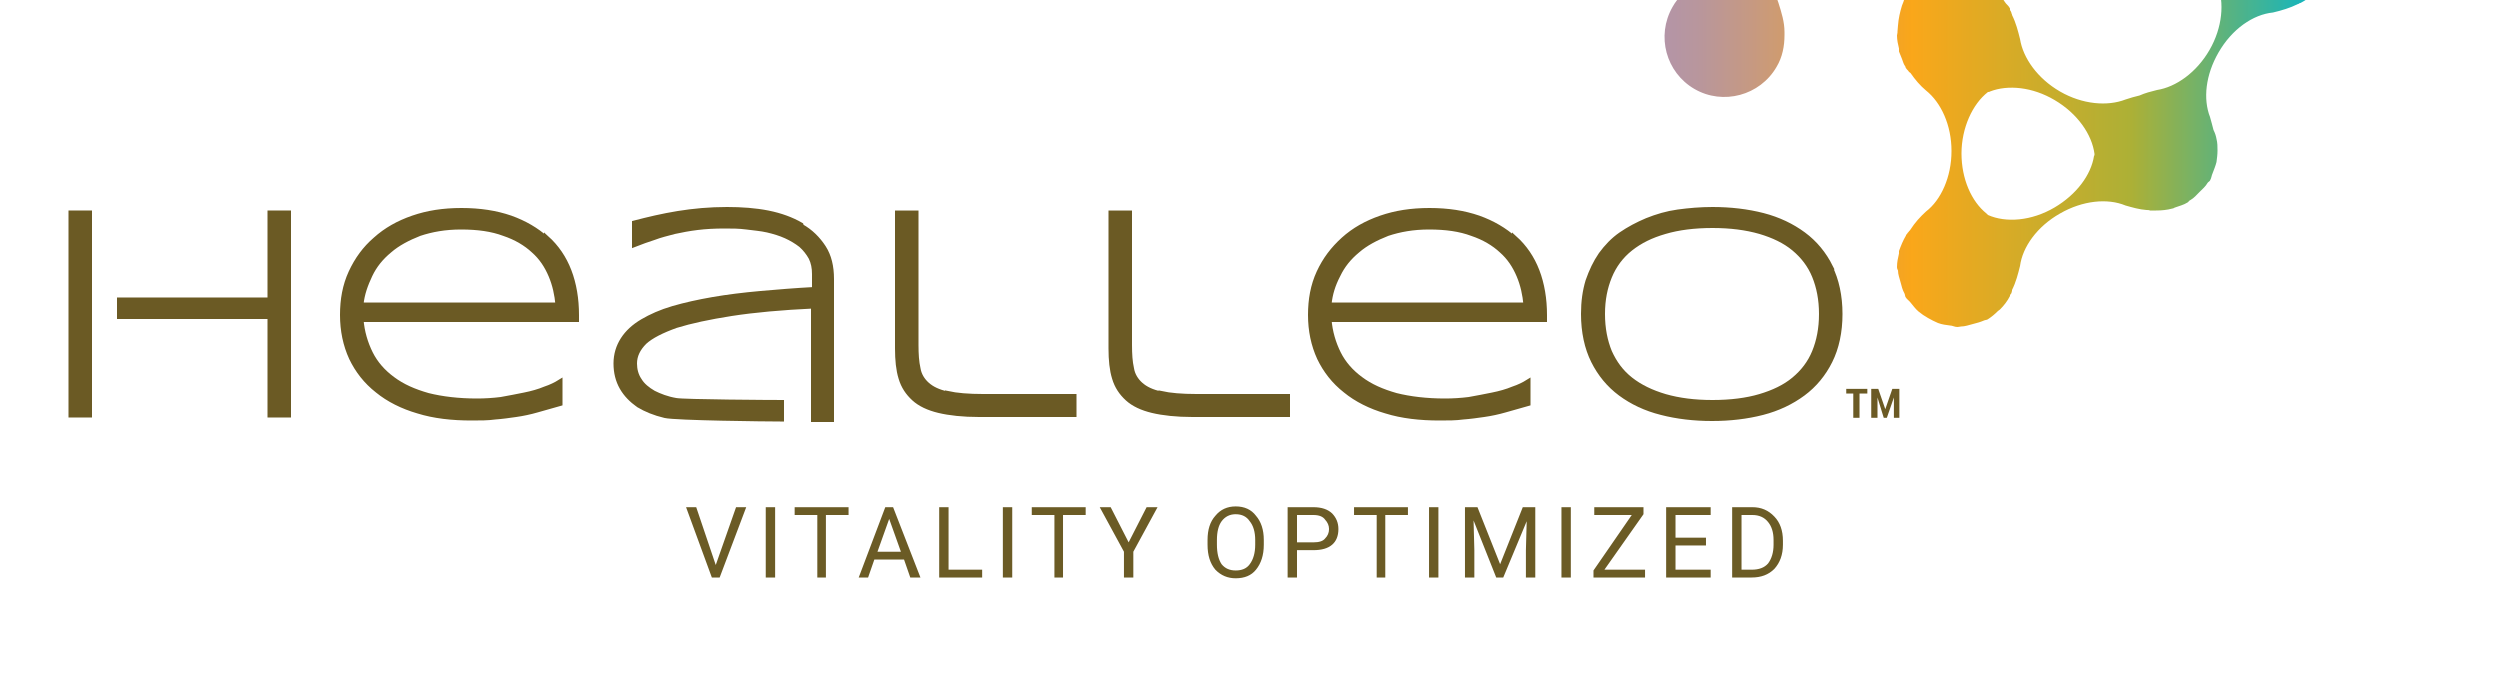
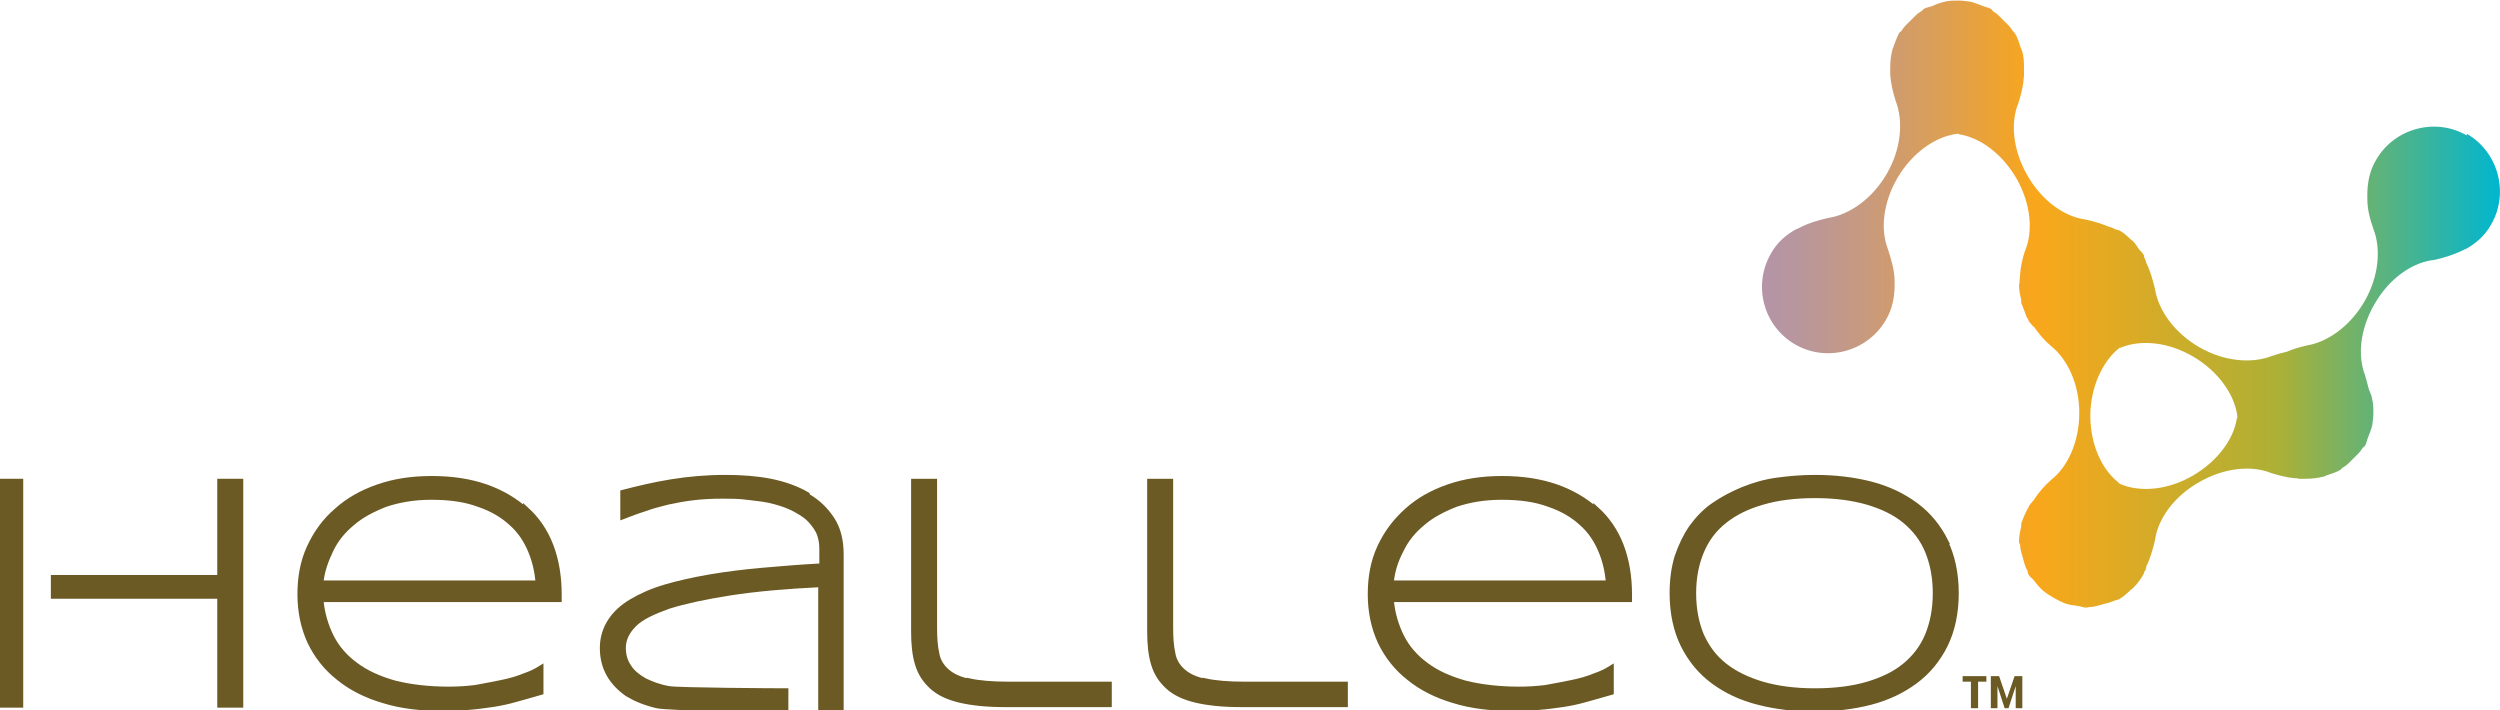
- <svg xmlns="http://www.w3.org/2000/svg" id="Layer_1" version="1.1" viewBox="12 14 50 14">
+ <svg xmlns="http://www.w3.org/2000/svg" id="Layer_1" version="1.1" viewBox="0 0 45.22 12.83">
  <defs>
    <style>
      .st0 {
        fill: none;
      }

      .st1 {
        fill: url(#linear-gradient);
      }

-       .st2 {
-         fill: #6b5b25;
-         font-family: Roboto-Regular, Roboto;
-         font-size: 1.97px;
-         letter-spacing: .1em;
+       .st2, .st3 {
+         fill: #6b5a24;
      }

      .st3 {
-         font-family: Roboto-Medium, Roboto;
-         font-size: 2.2px;
-         font-weight: 500;
-         letter-spacing: .1em;
-       }
- 
-       .st3, .st4 {
-         fill: #6b5a24;
-       }
- 
-       .st4 {
        stroke: #6b5a24;
        stroke-miterlimit: 10;
        stroke-width: .1px;
      }
    </style>
-     <linearGradient id="linear-gradient" x1="45.28" y1="15.08" x2="58.64" y2="15.08" gradientUnits="userSpaceOnUse">
+     <linearGradient id="linear-gradient" x1="31.86" y1="5.53" x2="45.22" y2="5.53" gradientUnits="userSpaceOnUse">
      <stop offset="0" stop-color="#b495a7" />
      <stop offset=".05" stop-color="#b8969d" />
      <stop offset=".13" stop-color="#c69982" />
      <stop offset=".24" stop-color="#db9f56" />
      <stop offset=".37" stop-color="#f9a61a" />
      <stop offset=".37" stop-color="#faa71a" />
      <stop offset=".7" stop-color="#acb036" />
      <stop offset="1" stop-color="#00b6d0" />
    </linearGradient>
  </defs>
  <g>
-     <path class="st0" d="M42.04,19.01c-.16-.14-.35-.26-.59-.34-.24-.08-.53-.13-.86-.13-.32,0-.59.04-.83.13-.24.08-.44.2-.6.34-.16.14-.29.31-.39.49-.09.19-.15.38-.18.59h3.94c-.01-.2-.06-.4-.14-.59-.08-.19-.2-.35-.35-.5Z" />
-     <path class="st0" d="M22.68,19.01c-.16-.14-.35-.26-.59-.34-.24-.08-.53-.13-.86-.13-.32,0-.59.04-.83.13-.24.08-.44.2-.6.34-.16.14-.29.31-.39.49-.09.19-.15.38-.18.59h3.94c-.01-.2-.06-.4-.14-.59-.08-.19-.2-.35-.35-.5Z" />
-     <path class="st0" d="M47.88,18.97c-.18-.15-.41-.26-.68-.34-.27-.08-.59-.12-.95-.12s-.67.04-.95.12c-.27.08-.5.19-.69.34s-.32.34-.42.56c-.09.22-.14.47-.14.75s.05.54.14.76c.09.22.23.4.42.55s.41.26.69.34c.27.08.59.12.95.12s.67-.04.95-.12c.27-.08.5-.19.68-.34.18-.15.32-.33.41-.55s.14-.47.14-.76-.05-.54-.14-.76-.23-.4-.41-.55Z" />
-     <polygon class="st4" points="13.79 20 13.79 18.26 13.42 18.26 13.42 22.3 13.79 22.3 13.79 20.33 13.79 20" />
-     <polygon class="st4" points="17.4 20 14.39 20 14.39 20.33 17.4 20.33 17.4 22.3 17.77 22.3 17.77 18.26 17.4 18.26 17.4 20" />
-     <path class="st4" d="M22.93,18.78c-.2-.18-.44-.32-.72-.42-.29-.1-.61-.15-.98-.15s-.68.05-.97.15-.54.24-.75.43c-.21.18-.37.4-.49.66-.12.26-.17.54-.17.85s.06.6.18.86c.12.25.29.47.52.65.22.18.5.32.81.41.32.1.68.14,1.07.14.17,0,.33,0,.47-.02.14-.01.28-.03.42-.05.14-.02.28-.05.42-.09.14-.04.29-.08.46-.13v-.43c-.08.05-.18.1-.3.14-.12.05-.26.09-.41.12s-.3.06-.47.09c-.16.02-.32.03-.48.03-.37,0-.7-.04-.98-.11-.28-.08-.51-.18-.71-.33-.19-.14-.34-.31-.44-.51-.1-.2-.17-.43-.19-.68h4.31v-.09c0-.32-.05-.62-.15-.88-.1-.26-.25-.48-.45-.66ZM19.22,20.09c.02-.21.09-.4.18-.59.09-.19.22-.35.39-.49.16-.14.37-.25.6-.34.24-.08.51-.13.83-.13.34,0,.62.04.86.13.24.08.44.2.59.34.16.14.27.31.35.5.08.19.12.38.14.59h-3.94Z" />
-     <path class="st4" d="M28.02,18.5c-.19-.11-.41-.19-.66-.24-.25-.05-.53-.07-.82-.07-.35,0-.67.03-.98.08-.31.05-.6.12-.87.19v.43c.13-.05.26-.1.39-.14.13-.05.26-.08.41-.12.14-.03.29-.06.46-.08.16-.02.34-.03.54-.03.15,0,.29,0,.44.02s.29.03.42.06c.13.03.26.07.37.12s.21.11.3.18c.08.07.15.16.2.25.05.1.07.21.07.33v.31c-.38.02-.74.05-1.08.08-.34.03-.66.07-.95.12-.29.05-.56.11-.8.18-.24.07-.44.16-.61.26-.17.1-.3.22-.39.36-.09.14-.14.3-.14.48s.04.34.12.48c.08.14.19.25.33.35.15.09.32.16.53.21.21.05,2.04.07,2.3.07.01,0,.02,0,.03,0v-.33c-.18,0-1.96-.01-2.11-.04-.18-.03-.33-.09-.45-.15-.12-.07-.22-.15-.28-.25-.07-.1-.1-.22-.1-.34,0-.16.07-.3.2-.43.13-.12.35-.23.63-.33.29-.09.66-.17,1.11-.24.45-.07,1-.12,1.64-.15v2.27h.36v-2.81c0-.25-.05-.46-.16-.63-.11-.17-.26-.32-.44-.42Z" />
-     <path class="st4" d="M30.95,21.88c-.18-.04-.31-.1-.41-.19-.09-.08-.16-.19-.18-.32-.03-.13-.04-.29-.04-.47v-2.64h-.37v2.71c0,.23.02.43.07.59.05.17.14.3.26.41.12.11.29.19.5.24.21.05.48.08.8.08h1.9v-.36h-1.82c-.29,0-.53-.02-.71-.06Z" />
-     <path class="st4" d="M35.22,21.88c-.18-.04-.31-.1-.41-.19-.09-.08-.16-.19-.18-.32-.03-.13-.04-.29-.04-.47v-2.64h-.37v2.71c0,.23.02.43.07.59.05.17.14.3.26.41.12.11.29.19.5.24.21.05.48.08.8.08h1.9v-.36h-1.82c-.29,0-.53-.02-.71-.06Z" />
-     <path class="st4" d="M42.29,18.78c-.2-.18-.44-.32-.72-.42-.29-.1-.61-.15-.98-.15s-.68.05-.97.15-.54.24-.75.43-.37.4-.49.66c-.12.26-.17.54-.17.85s.06.6.18.86c.12.25.29.47.52.65.22.18.5.32.81.41.32.1.68.14,1.07.14.17,0,.33,0,.47-.02.14-.01.28-.03.42-.05.14-.02.28-.05.42-.09.14-.04.29-.08.46-.13v-.43c-.08.05-.18.1-.3.14-.12.05-.26.09-.41.12s-.3.06-.47.09c-.16.02-.32.03-.48.03-.37,0-.7-.04-.98-.11-.28-.08-.51-.18-.71-.33-.19-.14-.34-.31-.44-.51-.1-.2-.17-.43-.19-.68h4.31v-.09c0-.32-.05-.62-.15-.88-.1-.26-.25-.48-.45-.66ZM38.58,20.09c.02-.21.08-.4.18-.59.09-.19.22-.35.39-.49.16-.14.37-.25.6-.34.24-.08.51-.13.83-.13.34,0,.62.04.86.13.24.08.44.2.59.34.16.14.27.31.35.5.08.19.12.38.14.59h-3.94Z" />
-     <path class="st4" d="M48.61,19.34c-.13-.26-.31-.48-.54-.65s-.5-.3-.81-.38c-.31-.08-.65-.12-1.01-.12-.24,0-.47.02-.69.05s-.42.09-.62.17c-.19.08-.36.17-.52.28-.16.11-.29.25-.4.4-.11.16-.19.33-.26.53-.06.2-.09.41-.09.66,0,.36.07.68.2.94s.31.48.54.65c.23.17.5.3.82.38.31.08.65.12,1.01.12s.7-.04,1.01-.12c.31-.08.58-.21.81-.38.23-.17.41-.39.54-.65.13-.26.2-.58.2-.94s-.07-.68-.2-.94ZM48.29,21.04c-.09.22-.23.4-.41.55-.18.15-.41.26-.68.34-.27.08-.59.12-.95.12s-.67-.04-.95-.12c-.27-.08-.5-.19-.69-.34s-.32-.33-.42-.55c-.09-.22-.14-.47-.14-.76s.05-.53.14-.75c.09-.22.23-.41.42-.56s.41-.26.69-.34c.27-.08.59-.12.95-.12s.67.04.95.12c.27.08.5.19.68.34.18.15.32.33.41.55s.14.47.14.76-.05.54-.14.76Z" />
+     <path class="st0" d="M28.62,9.46c-.16-.14-.35-.26-.59-.34-.24-.08-.53-.13-.86-.13-.32,0-.59.04-.83.13-.24.08-.44.2-.6.34-.16.14-.29.31-.39.49-.09.19-.15.38-.18.59h3.94c-.01-.2-.06-.4-.14-.59-.08-.19-.2-.35-.35-.5Z" />
+     <path class="st0" d="M9.26,9.46c-.16-.14-.35-.26-.59-.34-.24-.08-.53-.13-.86-.13-.32,0-.59.04-.83.13-.24.08-.44.2-.6.34-.16.14-.29.31-.39.49-.09.19-.15.38-.18.59h3.94c-.01-.2-.06-.4-.14-.59-.08-.19-.2-.35-.35-.5Z" />
+     <path class="st0" d="M34.46,9.42c-.18-.15-.41-.26-.68-.34-.27-.08-.59-.12-.95-.12s-.67.04-.95.12c-.27.08-.5.19-.69.34s-.32.34-.42.56c-.09.22-.14.47-.14.75s.05.54.14.76c.09.22.23.4.42.55s.41.26.69.34c.27.08.59.12.95.12s.67-.04.95-.12c.27-.08.5-.19.68-.34.18-.15.32-.33.41-.55s.14-.47.14-.76-.05-.54-.14-.76-.23-.4-.41-.55Z" />
+     <polygon class="st3" points=".37 10.45 .37 8.71 0 8.71 0 12.75 .37 12.75 .37 10.78 .37 10.45" />
+     <polygon class="st3" points="3.98 10.45 .97 10.45 .97 10.78 3.98 10.78 3.98 12.75 4.35 12.75 4.35 8.71 3.98 8.71 3.98 10.45" />
+     <path class="st3" d="M9.51,9.23c-.2-.18-.44-.32-.72-.42-.29-.1-.61-.15-.98-.15s-.68.05-.97.15-.54.24-.75.43c-.21.18-.37.4-.49.66-.12.26-.17.54-.17.85s.06.6.18.86c.12.25.29.47.52.65.22.18.5.32.81.41.32.1.68.14,1.07.14.17,0,.33,0,.47-.02.14-.01.28-.03.42-.05.14-.02.28-.05.42-.09.14-.04.29-.08.46-.13v-.43c-.08.05-.18.1-.3.14-.12.05-.26.09-.41.12s-.3.06-.47.09c-.16.02-.32.03-.48.03-.37,0-.7-.04-.98-.11-.28-.08-.51-.18-.71-.33-.19-.14-.34-.31-.44-.51-.1-.2-.17-.43-.19-.68h4.31v-.09c0-.32-.05-.62-.15-.88-.1-.26-.25-.48-.45-.66ZM5.8,10.54c.02-.21.09-.4.18-.59.09-.19.22-.35.39-.49.16-.14.37-.25.6-.34.24-.08.51-.13.83-.13.34,0,.62.04.86.13.24.08.44.2.59.34.16.14.27.31.35.5.08.19.12.38.14.59h-3.94Z" />
+     <path class="st3" d="M14.6,8.95c-.19-.11-.41-.19-.66-.24-.25-.05-.53-.07-.82-.07-.35,0-.67.03-.98.08-.31.05-.6.12-.87.19v.43c.13-.05.26-.1.39-.14.13-.05.26-.08.41-.12.14-.03.29-.06.46-.08.16-.02.34-.03.54-.03.15,0,.29,0,.44.02s.29.03.42.06c.13.03.26.07.37.12s.21.11.3.18c.08.07.15.16.2.25.05.1.07.21.07.33v.31c-.38.02-.74.05-1.08.08-.34.03-.66.07-.95.12-.29.05-.56.11-.8.18-.24.07-.44.16-.61.26-.17.1-.3.22-.39.36-.09.14-.14.3-.14.48s.04.34.12.48c.08.14.19.25.33.35.15.09.32.16.53.21.21.05,2.04.07,2.3.07.01,0,.02,0,.03,0v-.33c-.18,0-1.96-.01-2.11-.04-.18-.03-.33-.09-.45-.15-.12-.07-.22-.15-.28-.25-.07-.1-.1-.22-.1-.34,0-.16.07-.3.2-.43.13-.13.35-.23.63-.33.29-.09.66-.17,1.11-.24.45-.07,1-.12,1.64-.15v2.27h.36v-2.81c0-.25-.05-.46-.16-.63-.11-.17-.26-.32-.44-.42Z" />
+     <path class="st3" d="M17.53,12.33c-.18-.04-.31-.1-.41-.19-.09-.08-.16-.19-.18-.32-.03-.13-.04-.29-.04-.47v-2.64h-.37v2.71c0,.23.02.43.07.59.05.17.14.3.26.41.12.11.29.19.5.24.21.05.48.08.8.08h1.9v-.36h-1.82c-.29,0-.53-.02-.71-.06Z" />
+     <path class="st3" d="M21.8,12.33c-.18-.04-.31-.1-.41-.19-.09-.08-.16-.19-.18-.32-.03-.13-.04-.29-.04-.47v-2.64h-.37v2.71c0,.23.02.43.07.59.05.17.14.3.26.41.12.11.29.19.5.24.21.05.48.08.8.08h1.9v-.36h-1.82c-.29,0-.53-.02-.71-.06Z" />
+     <path class="st3" d="M28.87,9.23c-.2-.18-.44-.32-.72-.42-.29-.1-.61-.15-.98-.15s-.68.05-.97.15-.54.24-.75.43-.37.4-.49.66c-.12.26-.17.54-.17.85s.06.6.18.86c.12.25.29.47.52.65.22.18.5.32.81.41.32.1.68.14,1.07.14.17,0,.33,0,.47-.02.14-.01.28-.03.42-.05.14-.02.28-.05.42-.09.14-.04.29-.08.46-.13v-.43c-.08.05-.18.1-.3.14-.12.05-.26.09-.41.12s-.3.06-.47.09c-.16.02-.32.03-.48.03-.37,0-.7-.04-.98-.11-.28-.08-.51-.18-.71-.33-.19-.14-.34-.31-.44-.51-.1-.2-.17-.43-.19-.68h4.31v-.09c0-.32-.05-.62-.15-.88-.1-.26-.25-.48-.45-.66ZM25.16,10.54c.02-.21.08-.4.18-.59.09-.19.22-.35.39-.49.16-.14.37-.25.6-.34.24-.08.51-.13.83-.13.34,0,.62.04.86.13.24.08.44.2.59.34.16.14.27.31.35.5.08.19.12.38.14.59h-3.94Z" />
+     <path class="st3" d="M35.19,9.79c-.13-.26-.31-.48-.54-.65s-.5-.3-.81-.38c-.31-.08-.65-.12-1.01-.12-.24,0-.47.02-.69.05s-.42.09-.62.17c-.19.08-.36.17-.52.28-.16.11-.29.25-.4.4-.11.16-.19.33-.26.53-.06.2-.09.41-.09.66,0,.36.07.68.2.94s.31.48.54.65c.23.17.5.3.82.38.31.08.65.12,1.01.12s.7-.04,1.01-.12c.31-.08.58-.21.81-.38.23-.17.41-.39.54-.65.13-.26.2-.58.2-.94s-.07-.68-.2-.94ZM34.87,11.49c-.09.22-.23.4-.41.55-.18.15-.41.26-.68.34-.27.08-.59.12-.95.12s-.67-.04-.95-.12c-.27-.08-.5-.19-.69-.34s-.32-.33-.42-.55c-.09-.22-.14-.47-.14-.76s.05-.53.14-.75c.09-.22.23-.41.42-.56s.41-.26.69-.34c.27-.08.59-.12.95-.12s.67.04.95.12c.27.08.5.19.68.34.18.15.32.33.41.55s.14.47.14.76-.05.54-.14.76Z" />
  </g>
-   <text class="st2" transform="translate(25.69 25.55)">
-     <tspan x="0" y="0">VITALITY OPTIMIZED</tspan>
-   </text>
-   <text class="st3" transform="translate(48.8 23.34)">
-     <tspan x="0" y="0">™</tspan>
-   </text>
-   <path class="st1" d="M58.04,12c-.57-.33-1.31-.13-1.64.44-.12.2-.16.42-.16.64h0s0,0,0,.01c0,.02,0,.04,0,.05,0,.2.05.38.11.55.14.36.1.86-.16,1.31-.26.45-.67.74-1.05.8-.12.03-.24.06-.35.11-.09.02-.19.05-.28.08-.36.14-.86.1-1.31-.16-.45-.26-.74-.67-.8-1.05-.04-.16-.08-.32-.16-.48,0,0,0-.02-.01-.03,0-.01,0-.02-.01-.03,0-.02-.02-.03-.02-.04,0,0,0,0,0-.01h0s0,0,0,0c0,0,0-.01,0-.02-.02-.04-.05-.07-.08-.1-.04-.05-.07-.11-.11-.15-.02-.02-.04-.03-.05-.04-.06-.06-.13-.12-.2-.16-.02-.01-.04-.01-.07-.02,0,0,0,0,0,0-.04-.02-.08-.04-.13-.05-.14-.06-.28-.1-.42-.13-.38-.05-.79-.34-1.05-.8-.26-.45-.31-.95-.16-1.31.05-.16.09-.32.1-.49,0,0,0-.02,0-.03,0-.01,0-.02,0-.04,0-.02,0-.03,0-.05,0,0,0,0,0-.01h0c0-.11,0-.22-.04-.33,0-.02-.02-.04-.02-.05-.03-.08-.05-.17-.1-.25-.01-.02-.04-.04-.05-.06-.04-.07-.1-.12-.16-.18-.06-.06-.11-.12-.18-.16-.02-.01-.03-.04-.05-.05-.05-.03-.1-.03-.14-.05-.08-.03-.15-.06-.23-.08-.08-.01-.15-.02-.23-.02-.08,0-.15,0-.23.02-.08.02-.15.04-.23.08-.05.02-.1.02-.15.05-.02.01-.03.04-.06.05-.07.04-.12.1-.18.16-.06.06-.12.11-.16.18-.01.02-.04.03-.05.05-.04.08-.07.16-.1.24,0,.02-.02.04-.02.06-.03.11-.04.22-.04.33h0s0,0,0,.01c0,.02,0,.04,0,.05,0,.01,0,.02,0,.03,0,0,0,.02,0,.02.01.17.05.33.1.49.14.36.1.86-.16,1.31-.26.45-.67.74-1.05.8-.18.04-.36.09-.53.18-.02,0-.03.02-.04.02,0,0,0,0-.01,0h0c-.19.1-.36.25-.47.45-.33.58-.13,1.31.44,1.64s1.31.13,1.64-.44c.12-.2.16-.42.16-.64h0s0,0,0-.01c0-.02,0-.04,0-.05,0-.2-.06-.39-.12-.58-.14-.36-.09-.84.17-1.29.27-.46.69-.75,1.08-.8.01,0,.03,0,.04.01.38.06.77.35,1.03.79.27.47.31.98.15,1.34-.04.13-.07.26-.08.4,0,.04-.01.08-.01.12,0,0,0,0,0,0,0,0,0,.02,0,.02,0,.02-.01.04-.01.06,0,.09.02.18.04.26,0,.02,0,.04,0,.06.02.05.04.1.06.15.02.05.03.1.06.14,0,0,.01.01.01.02,0,0,0,0,0,0,0,.02.02.03.03.05,0,0,.01.01.02.02.01.02.03.04.05.05.09.13.19.25.31.35.3.24.51.69.51,1.21s-.21.98-.51,1.21c-.12.11-.22.22-.31.36-.01.02-.03.03-.04.05,0,0-.01.01-.02.02,0,.01-.02.03-.03.04,0,0,0,0,0,.01h0c-.06.1-.1.2-.14.31,0,.02,0,.04,0,.05-.02.09-.04.17-.04.27,0,.03.01.05.02.07,0,.08.03.15.05.23.02.08.04.16.08.23.01.02.01.05.02.07.03.05.07.07.1.11.05.06.1.13.16.18.06.05.12.09.19.13.07.04.13.07.2.1.08.03.16.04.24.05.05,0,.09.03.15.03.03,0,.05-.01.07-.01.08,0,.16-.03.24-.05.08-.02.15-.04.22-.07.02-.01.05-.01.07-.02.08-.05.15-.11.21-.17.01-.01.03-.02.04-.03.08-.08.15-.17.2-.27h0s0,0,0-.01c0-.02.02-.03.03-.05,0-.01,0-.02.01-.04,0,0,0-.01,0-.02.08-.16.12-.32.16-.48.05-.38.34-.79.8-1.05.45-.26.95-.31,1.31-.16.14.04.28.08.42.09.02,0,.05,0,.07.01,0,0,.01,0,.02,0,.01,0,.02,0,.04,0,.02,0,.03,0,.05,0,0,0,0,0,.01,0h0c.11,0,.22-.01.33-.04.02,0,.04-.02.05-.02.08-.03.17-.05.25-.1.02-.01.03-.04.06-.05.07-.04.12-.1.18-.16.06-.06.12-.11.16-.18.01-.02.04-.03.05-.05.03-.05.03-.1.05-.14.03-.08.06-.15.08-.23.01-.08.02-.15.02-.23,0-.08,0-.15-.02-.23-.01-.06-.03-.12-.06-.18-.02-.09-.05-.18-.07-.26-.14-.36-.09-.84.17-1.29.27-.47.69-.76,1.09-.8.17-.04.34-.09.5-.17.02,0,.03-.02.04-.02,0,0,0,0,.01,0h0c.19-.1.36-.25.47-.45.33-.57.13-1.31-.44-1.64ZM53.09,18.15c-.46.27-.97.31-1.33.15-.01-.01-.02-.02-.03-.03-.3-.24-.5-.69-.5-1.2s.22-.99.53-1.23c.01,0,.03,0,.04-.01.36-.14.85-.09,1.29.17.46.27.75.69.8,1.08,0,.01,0,.03-.01.04-.06.38-.35.77-.79,1.03Z" />
+   <path class="st2" d="M35.93,12.33h-.15v.48h-.13v-.48h-.15v-.1h.43v.1ZM36.46,12.41l-.13.4h-.07l-.13-.4v.4h-.12v-.58h.15l.14.41.14-.41h.14v.58h-.12v-.4Z" />
+   <path class="st1" d="M44.62,2.45c-.57-.33-1.31-.13-1.64.44-.12.2-.16.42-.16.64h0s0,0,0,.01c0,.02,0,.04,0,.05,0,.2.05.38.11.55.14.36.1.86-.16,1.31-.26.45-.67.74-1.05.8-.12.03-.24.06-.35.11-.09.02-.19.05-.28.08-.36.14-.86.1-1.31-.16-.45-.26-.74-.67-.8-1.05-.04-.16-.08-.32-.16-.48,0,0,0-.02-.01-.03,0-.01,0-.02-.01-.03,0-.02-.02-.03-.02-.04,0,0,0,0,0-.01h0s0,0,0,0c0,0,0-.01,0-.02-.02-.04-.05-.07-.08-.1-.04-.05-.07-.11-.11-.15-.02-.02-.04-.03-.05-.04-.06-.06-.13-.12-.2-.16-.02-.01-.04-.01-.07-.02,0,0,0,0,0,0-.04-.02-.08-.04-.13-.05-.14-.06-.28-.1-.42-.13-.38-.05-.79-.34-1.05-.8-.26-.45-.31-.95-.16-1.31.05-.16.09-.32.1-.49,0,0,0-.02,0-.03,0-.01,0-.02,0-.04,0-.02,0-.03,0-.05,0,0,0,0,0-.01h0c0-.11,0-.22-.04-.33,0-.02-.02-.04-.02-.05-.03-.08-.05-.17-.1-.25-.01-.02-.04-.04-.05-.06-.04-.07-.1-.12-.16-.18-.06-.06-.11-.12-.18-.16-.02-.01-.03-.04-.05-.05-.05-.03-.1-.03-.14-.05-.08-.03-.15-.06-.23-.08-.08-.01-.15-.02-.23-.02-.08,0-.15,0-.23.02-.08.02-.15.04-.23.08-.05.02-.1.02-.15.05-.02.01-.03.04-.06.05-.07.04-.12.1-.18.16-.06.06-.12.11-.16.18-.01.02-.04.03-.05.05-.04.08-.07.16-.1.24,0,.02-.02.04-.02.06-.03.11-.04.22-.04.33h0s0,0,0,.01c0,.02,0,.04,0,.05,0,.01,0,.02,0,.03,0,0,0,.02,0,.02.01.17.05.33.1.49.14.36.1.86-.16,1.31-.26.45-.67.74-1.05.8-.18.04-.36.09-.53.18-.02,0-.03.02-.04.02,0,0,0,0-.01,0h0c-.19.1-.36.25-.47.45-.33.58-.13,1.31.44,1.64s1.31.13,1.64-.44c.12-.2.16-.42.16-.64h0s0,0,0-.01c0-.02,0-.04,0-.05,0-.2-.06-.39-.12-.58-.14-.36-.09-.84.17-1.29.27-.46.69-.75,1.08-.8.01,0,.03,0,.04.01.38.06.77.35,1.03.79.27.47.31.98.15,1.34-.04.13-.07.26-.08.4,0,.04-.01.08-.01.12,0,0,0,0,0,0,0,0,0,.02,0,.02,0,.02-.01.04-.01.06,0,.09.02.18.04.26,0,.02,0,.04,0,.06.02.05.04.1.06.15.02.05.03.1.06.14,0,0,.01.01.01.02,0,0,0,0,0,0,0,.02.02.03.03.05,0,0,.01.01.02.02.01.02.03.04.05.05.09.13.19.25.31.35.3.24.51.69.51,1.21s-.21.98-.51,1.21c-.12.11-.22.22-.31.36-.01.02-.03.03-.04.05,0,0-.01.01-.02.02,0,.01-.02.03-.03.04,0,0,0,0,0,.01h0c-.06.1-.1.2-.14.31,0,.02,0,.04,0,.05-.02.09-.04.17-.04.27,0,.03.01.05.02.07,0,.08.03.15.05.23.02.08.04.16.08.23.01.02.01.05.02.07.03.05.07.07.1.11.05.06.1.13.16.18.06.05.12.09.19.13.07.04.13.07.2.1.08.03.16.04.24.05.05,0,.09.03.15.03.03,0,.05-.01.07-.01.08,0,.16-.03.24-.05.08-.02.15-.04.22-.07.02-.01.05-.01.07-.02.08-.05.15-.11.21-.17.01-.01.03-.02.04-.03.08-.08.15-.17.2-.27h0s0,0,0-.01c0-.02.02-.03.03-.05,0-.01,0-.02.01-.04,0,0,0-.01,0-.02.08-.16.12-.32.16-.48.05-.38.34-.79.8-1.05.45-.26.95-.31,1.31-.16.14.04.28.08.42.09.02,0,.05,0,.07.01,0,0,.01,0,.02,0,.01,0,.02,0,.04,0,.02,0,.03,0,.05,0,0,0,0,0,.01,0h0c.11,0,.22-.01.33-.04.02,0,.04-.02.05-.02.08-.03.17-.05.25-.1.02-.01.03-.04.06-.05.07-.04.12-.1.18-.16.06-.06.12-.11.16-.18.01-.02.04-.03.05-.05.03-.05.03-.1.05-.14.03-.08.06-.15.08-.23.01-.08.02-.15.02-.23,0-.08,0-.15-.02-.23-.01-.06-.03-.12-.06-.18-.02-.09-.05-.18-.07-.26-.14-.36-.09-.84.17-1.29.27-.47.69-.76,1.09-.8.17-.04.34-.09.5-.17.02,0,.03-.02.04-.02,0,0,0,0,.01,0h0c.19-.1.36-.25.47-.45.33-.57.13-1.31-.44-1.64ZM39.67,8.6c-.46.27-.97.31-1.33.15-.01-.01-.02-.02-.03-.03-.3-.24-.5-.69-.5-1.2s.22-.99.53-1.23c.01,0,.03,0,.04-.01.36-.14.85-.09,1.29.17.46.27.75.69.8,1.08,0,.01,0,.03-.01.04-.06.38-.35.77-.79,1.03Z" />
</svg>
